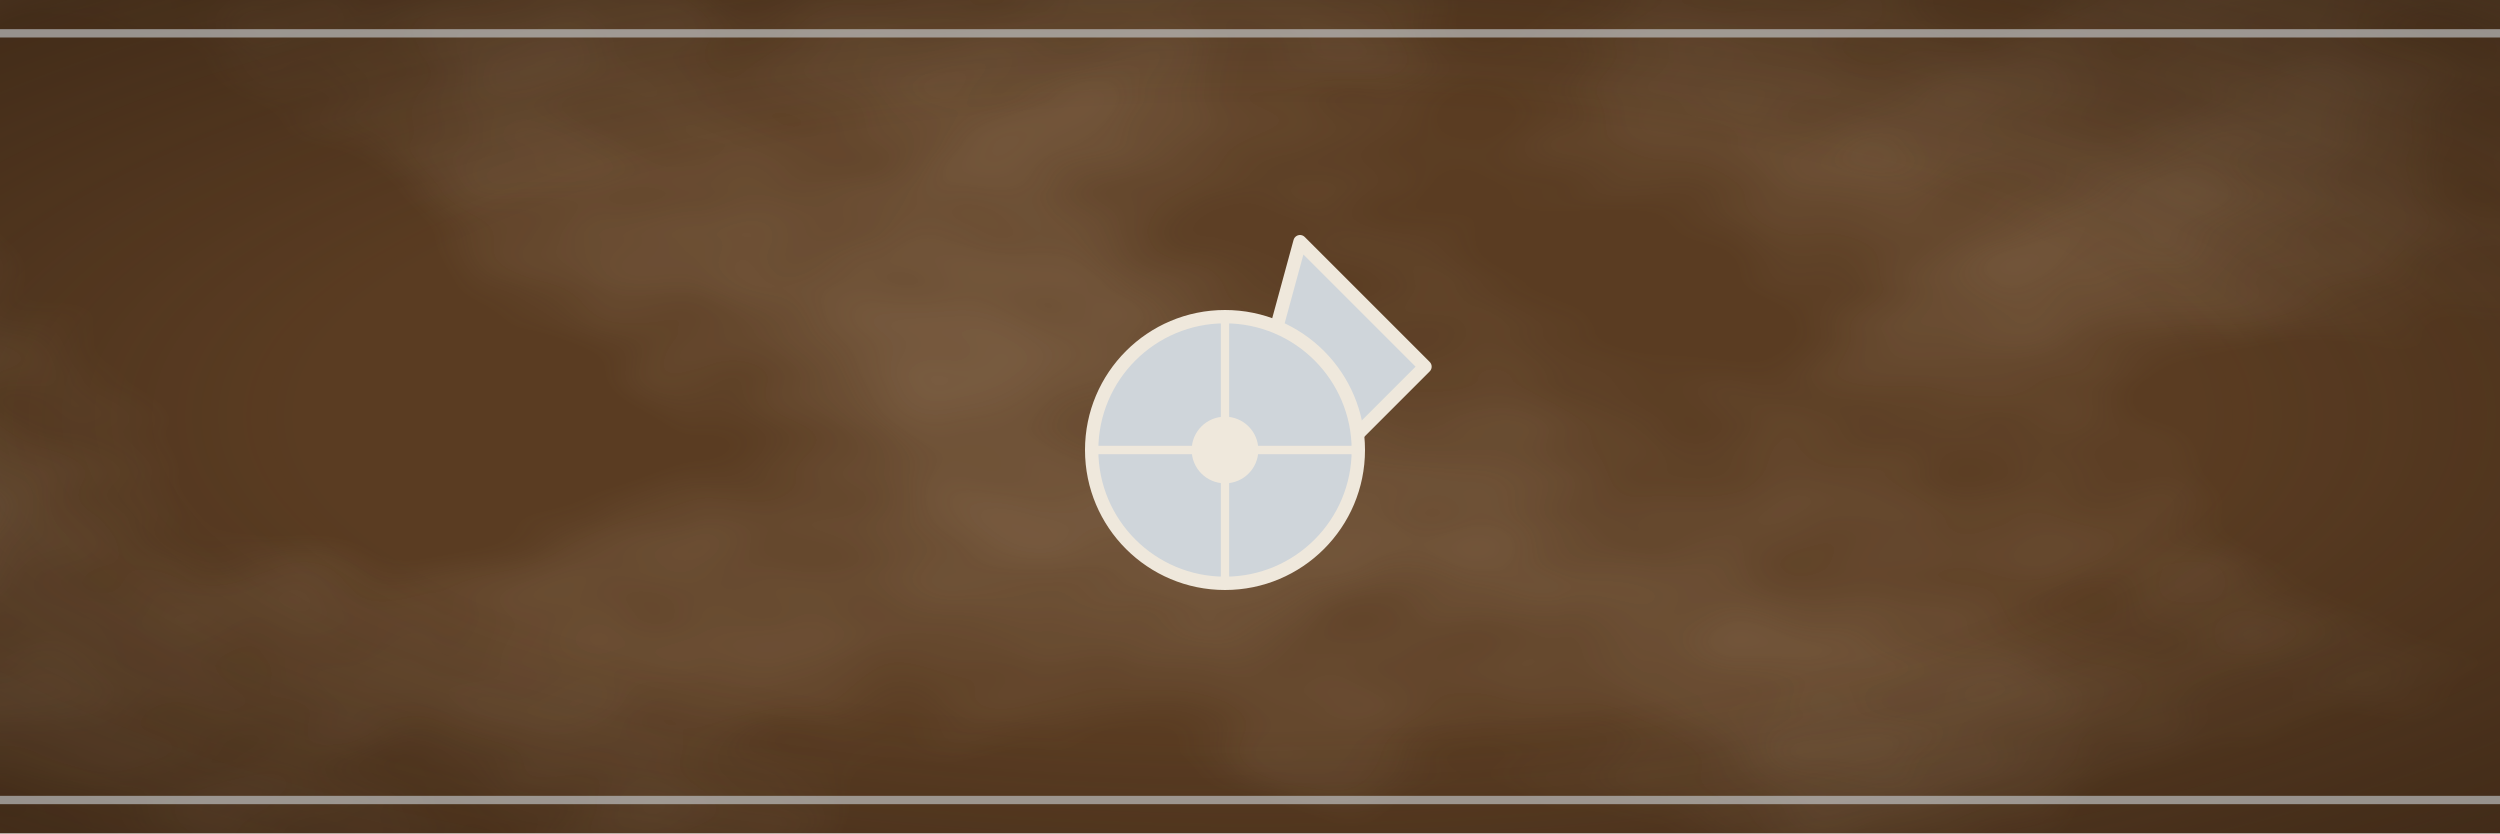
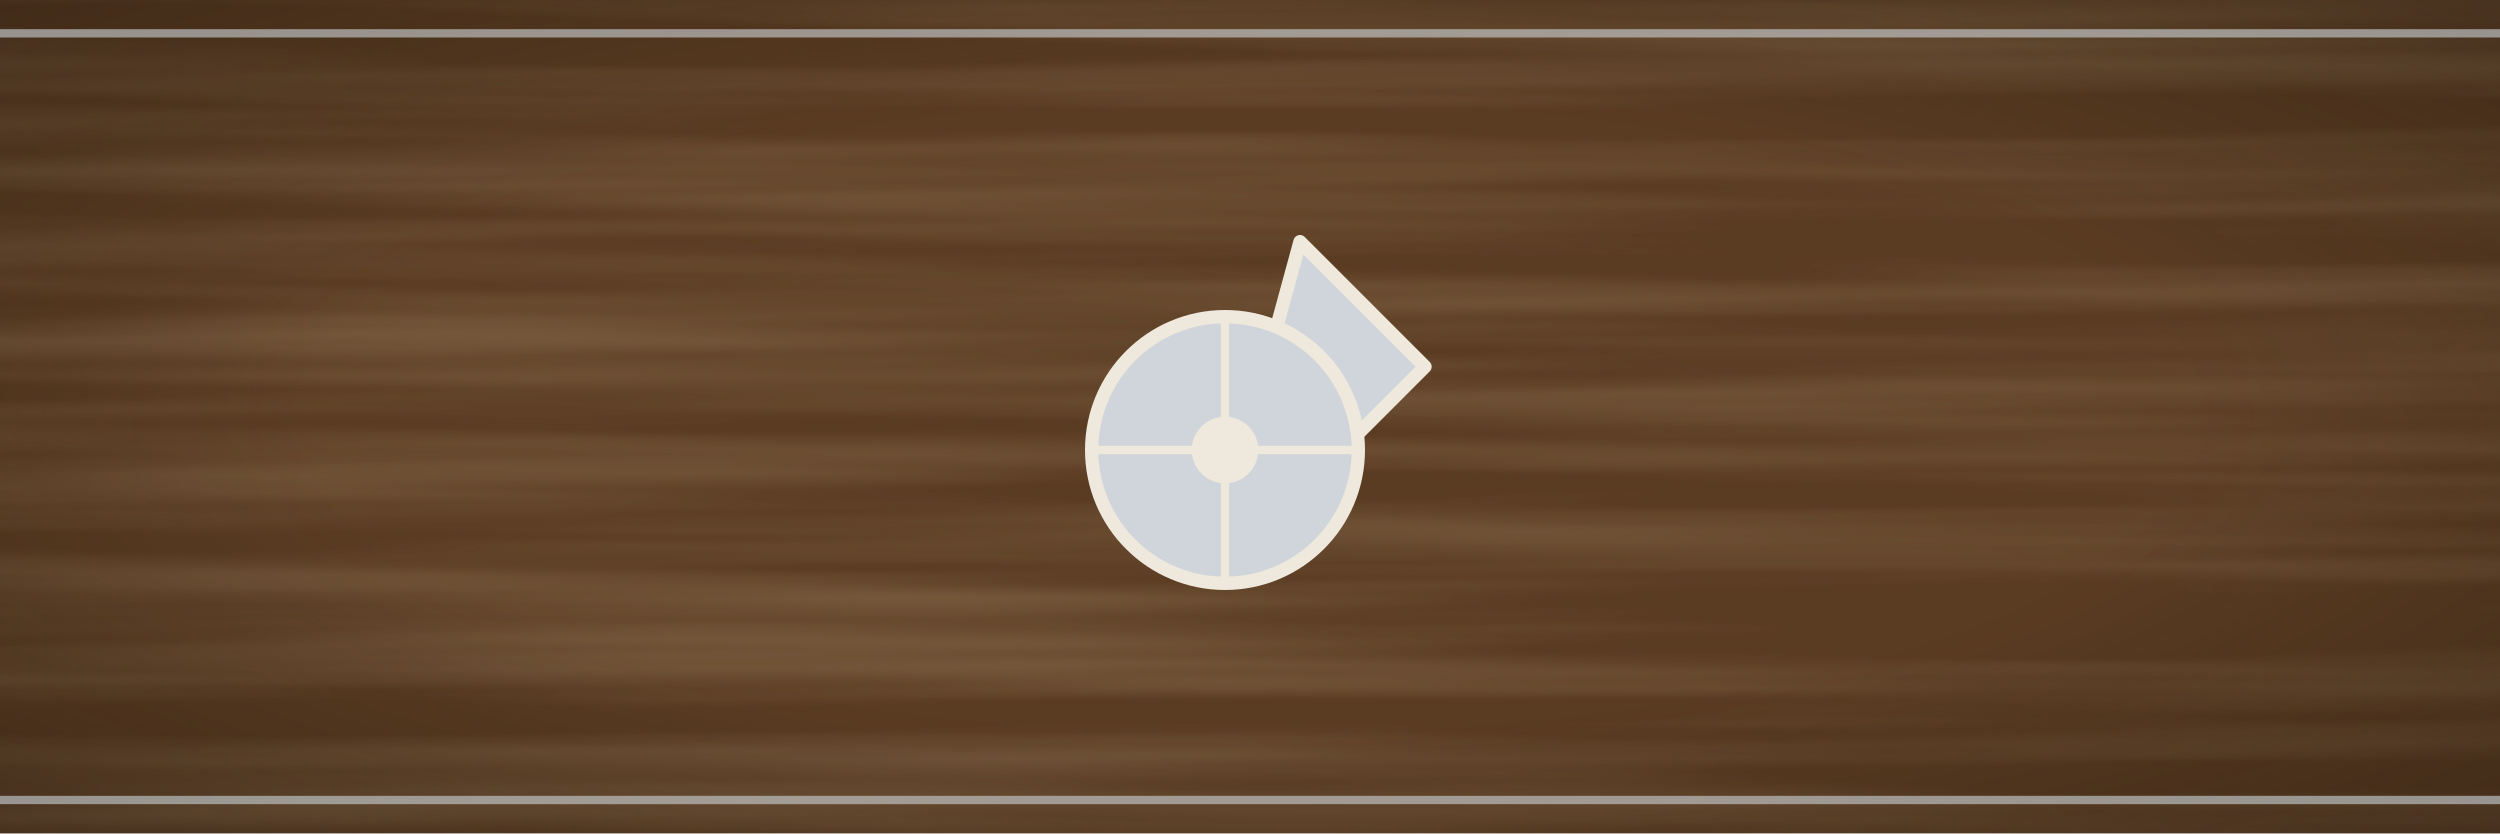
<svg xmlns="http://www.w3.org/2000/svg" viewBox="0 0 600 200" preserveAspectRatio="xMidYMid slice">
  <defs>
    <filter id="m" x="0" y="0" width="100%" height="100%">
-       <feTurbulence type="fractalNoise" baseFrequency=".006 .011" numOctaves="4" seed="104" />
-       <feColorMatrix values="0 0 0 0 .55  0 0 0 0 .40  0 0 0 0 .26  0 0 0 1.25 -.5" />
+       <feTurbulence type="fractalNoise" baseFrequency=".003 .09" numOctaves="3" seed="104" />
+       <feColorMatrix values="0 0 0 0 .30  0 0 0 0 .19  0 0 0 0 .10  0 0 0 1.6 -.55" />
    </filter>
    <radialGradient id="v" cx=".5" cy=".5" r=".75">
      <stop offset=".5" stop-color="#1c120a" stop-opacity="0" />
      <stop offset="1" stop-color="#1c120a" stop-opacity=".45" />
    </radialGradient>
  </defs>
  <rect width="600" height="200" fill="#5a3c22" />
  <rect width="600" height="200" filter="url(#m)" opacity=".55" />
  <rect width="600" height="200" fill="url(#v)" />
  <path d="M0 8H600M0 192H600" stroke="#cfd5da" stroke-width="2" opacity=".6" />
  <g transform="translate(250 50)">
    <path d="M62 8L92 38L50 80L44 74Z" fill="#cfd5da" stroke="#efe8dc" stroke-width="3.2" stroke-linejoin="round" stroke-linecap="round" />
    <circle cx="44" cy="58" r="32" fill="#cfd5da" stroke="#efe8dc" stroke-width="3.2" stroke-linejoin="round" stroke-linecap="round" />
    <circle cx="44" cy="58" r="8" fill="#efe8dc" />
    <path d="M44 26V90M12 58H76" fill="none" stroke="#efe8dc" stroke-width="2" stroke-linejoin="round" stroke-linecap="round" />
  </g>
</svg>
